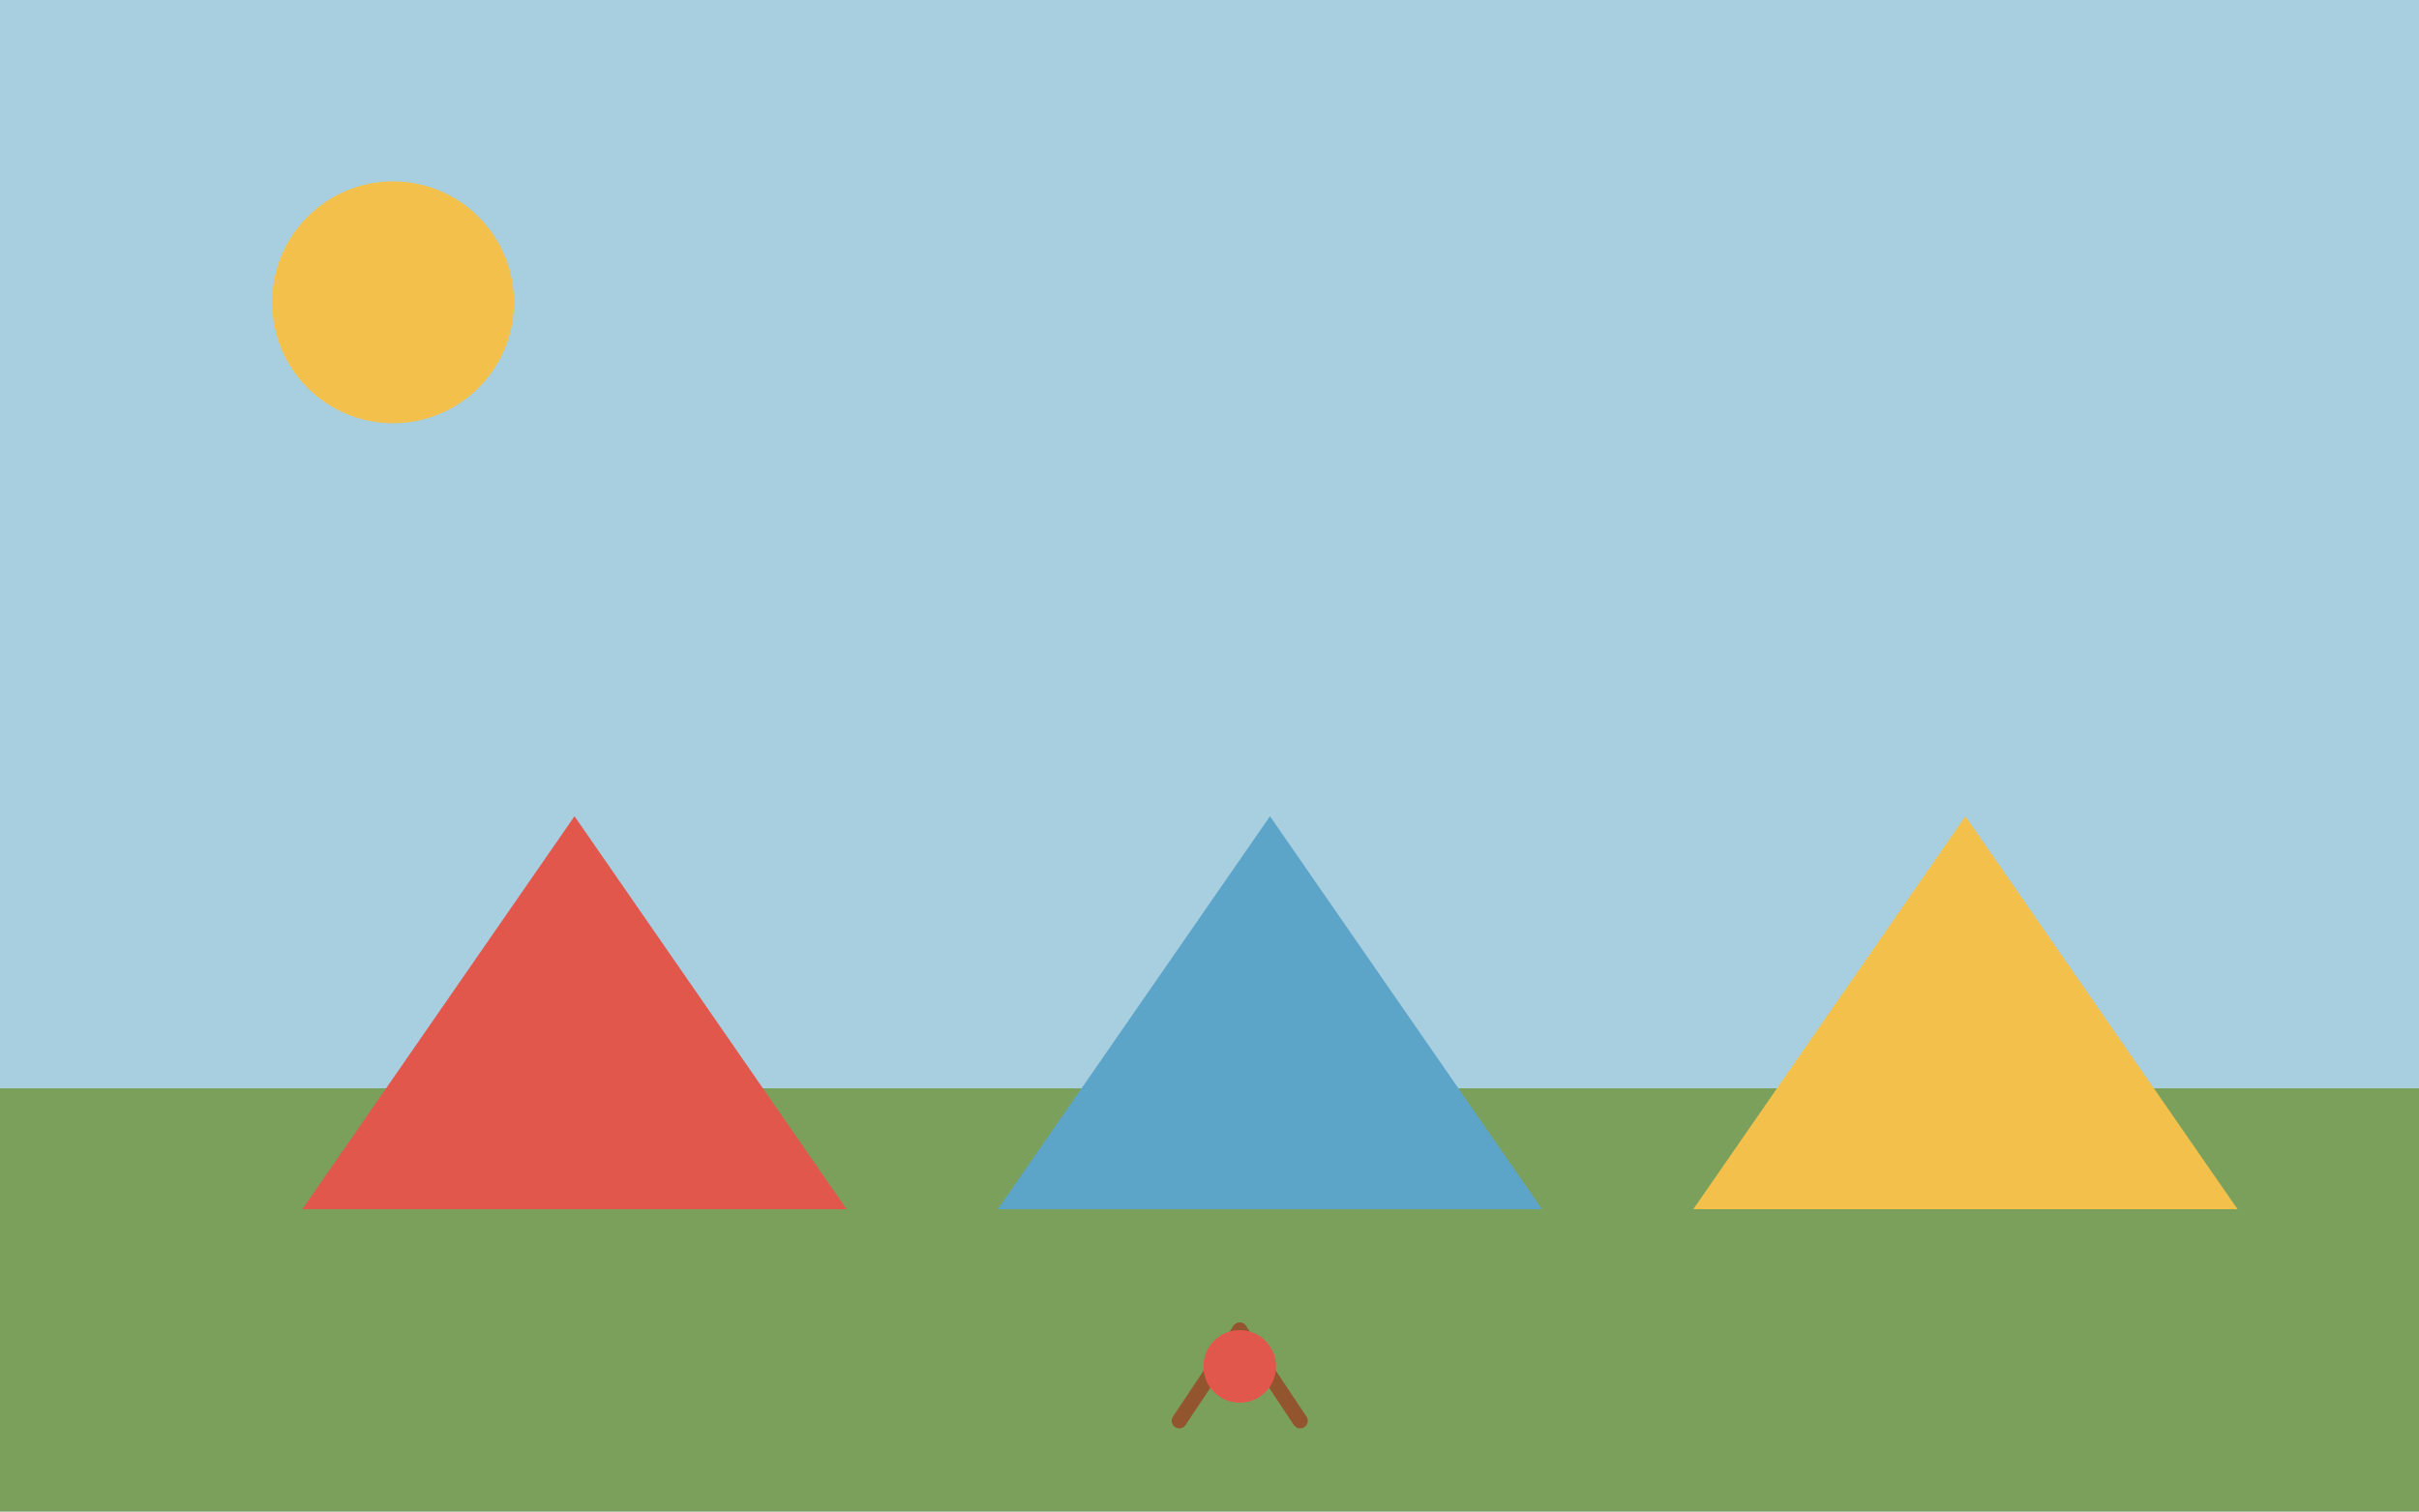
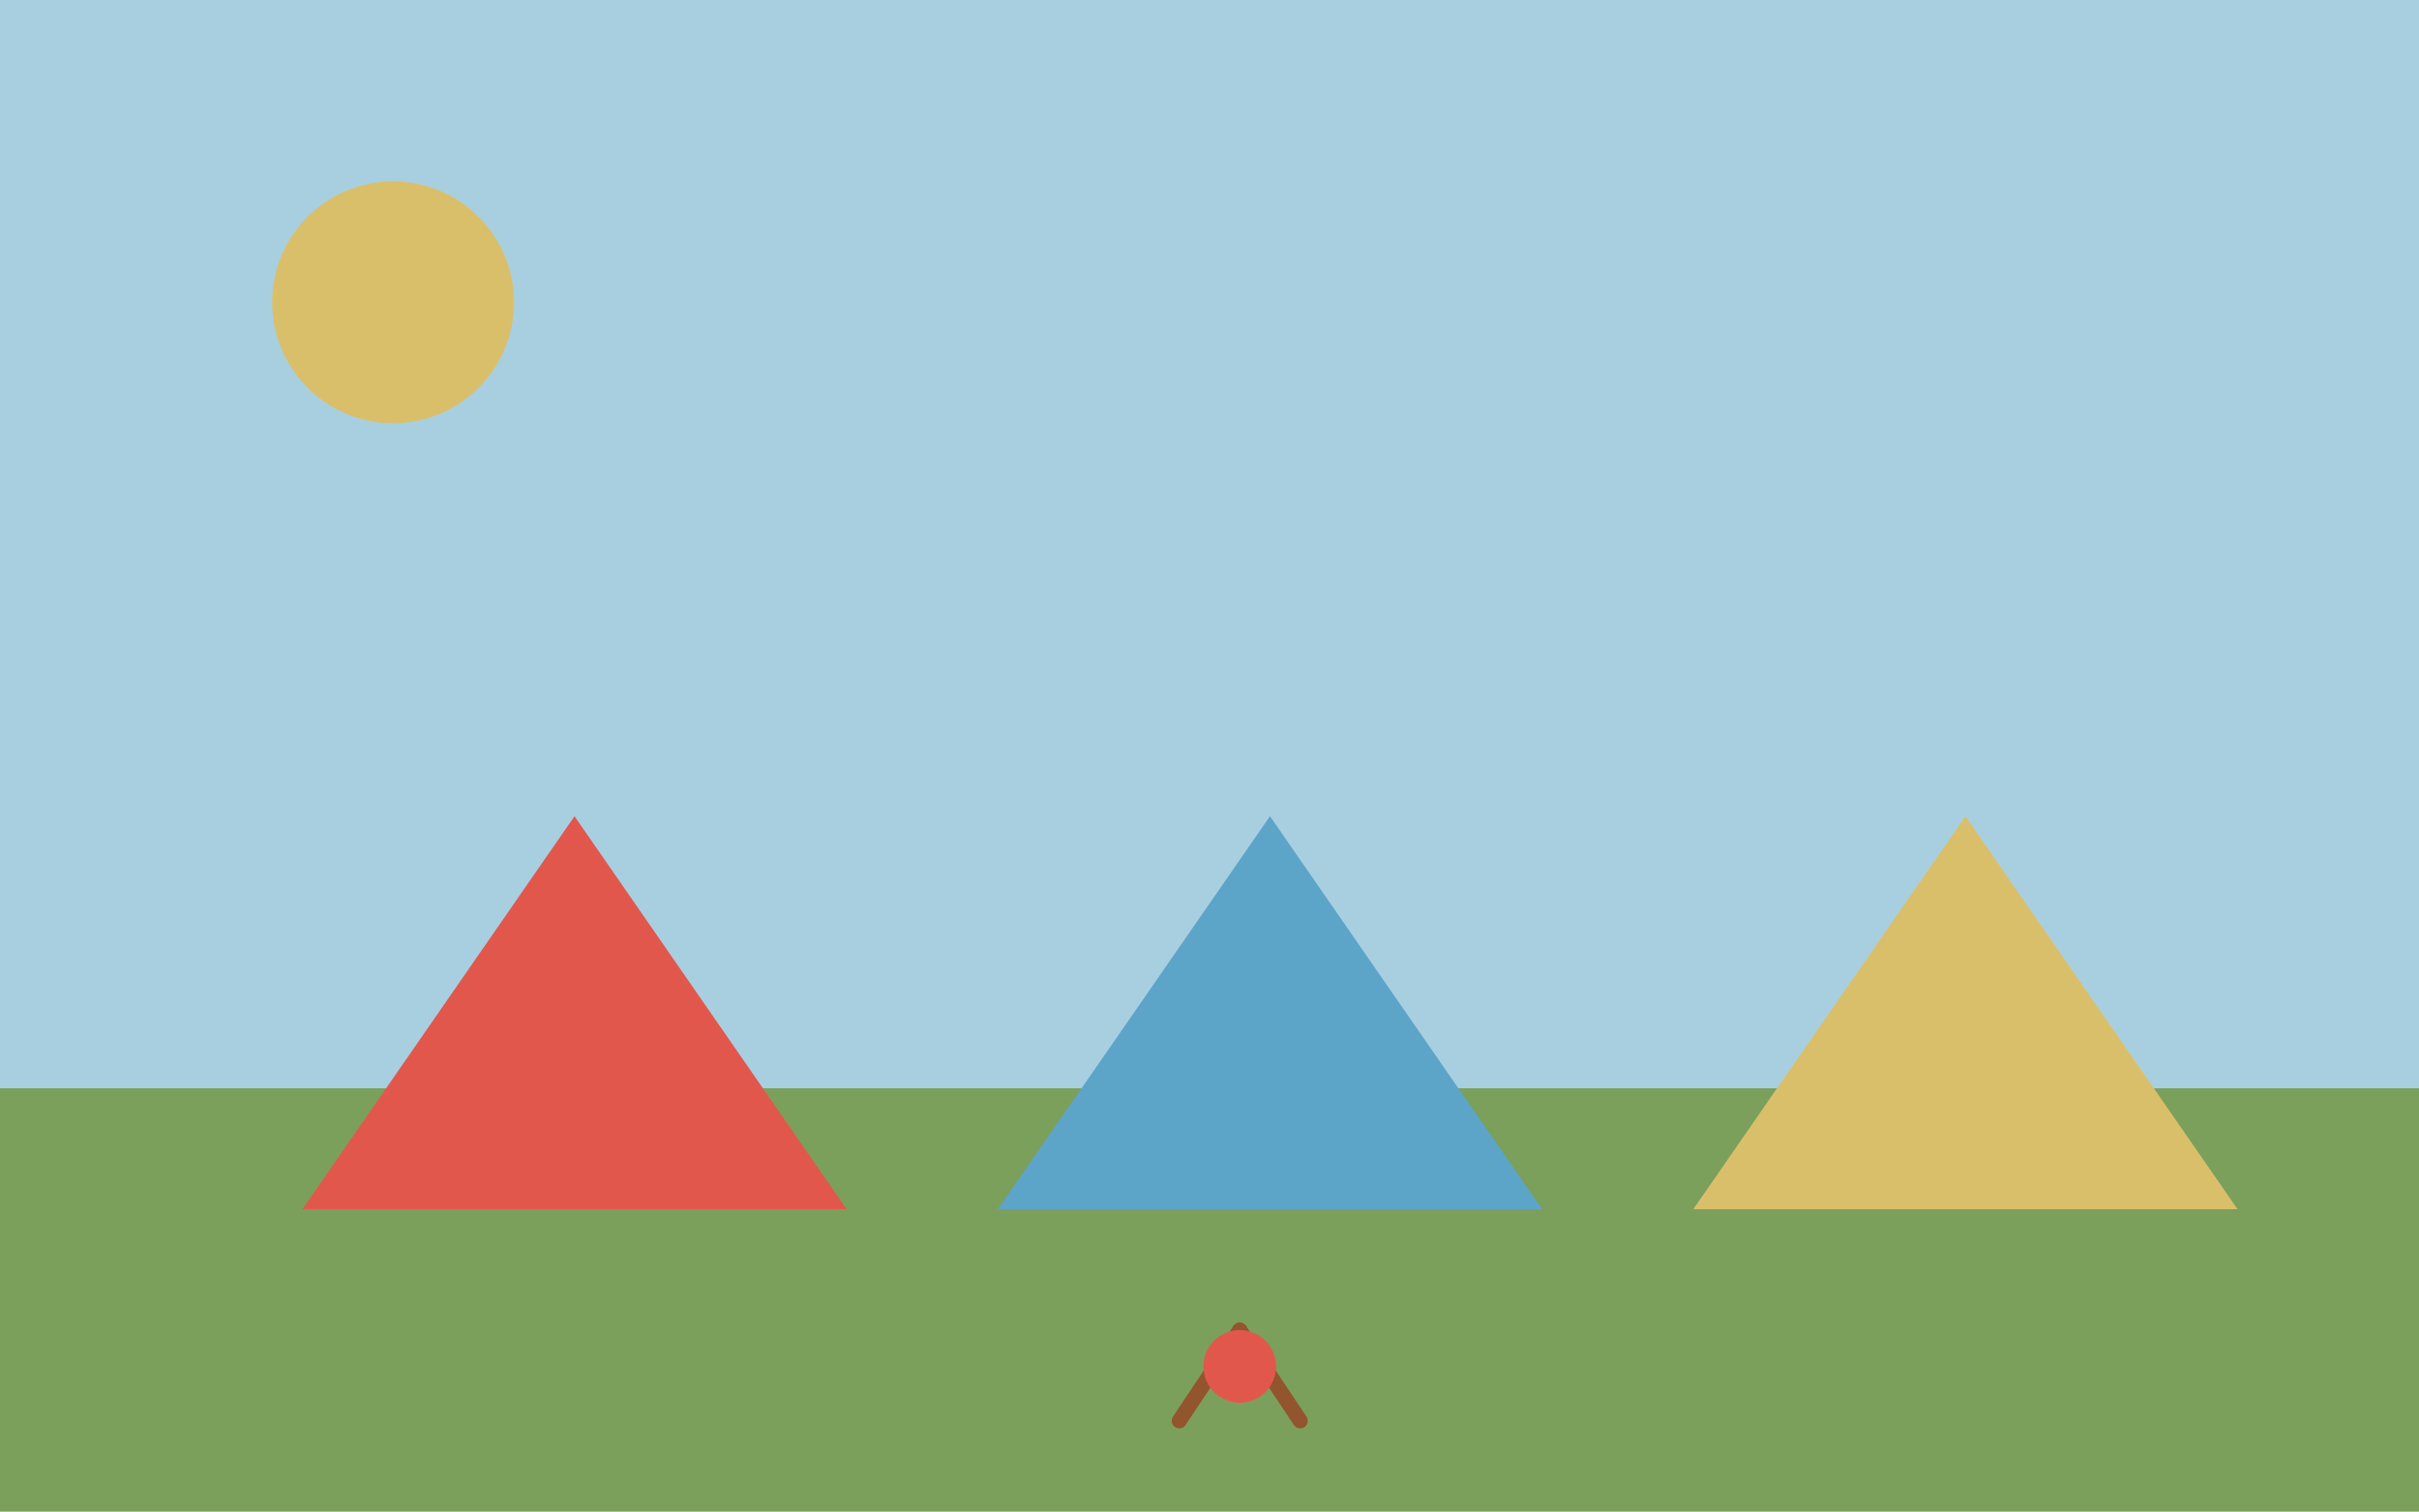
<svg xmlns="http://www.w3.org/2000/svg" viewBox="0 0 800 500" preserveAspectRatio="xMidYMid slice">
  <rect width="800" height="500" fill="#a8cfe0" />
-   <circle cx="130" cy="100" r="40" fill="#f3c14b" />
+   <circle cx="130" cy="100" r="40" fill="#dabf6b" />
  <rect y="360" width="800" height="140" fill="#7ba05b" />
  <path d="M100 400 L190 270 L280 400 Z" fill="#e2574c" />
  <path d="M330 400 L420 270 L510 400 Z" fill="#5da4c9" />
-   <path d="M560 400 L650 270 L740 400 Z" fill="#f3c14b" />
+   <path d="M560 400 L650 270 L740 400 Z" fill="#dabf6b" />
  <g stroke="#93552e" stroke-width="5" stroke-linecap="round">
    <line x1="390" y1="470" x2="410" y2="440" />
    <line x1="430" y1="470" x2="410" y2="440" />
  </g>
  <circle cx="410" cy="452" r="12" fill="#e2574c" />
</svg>
